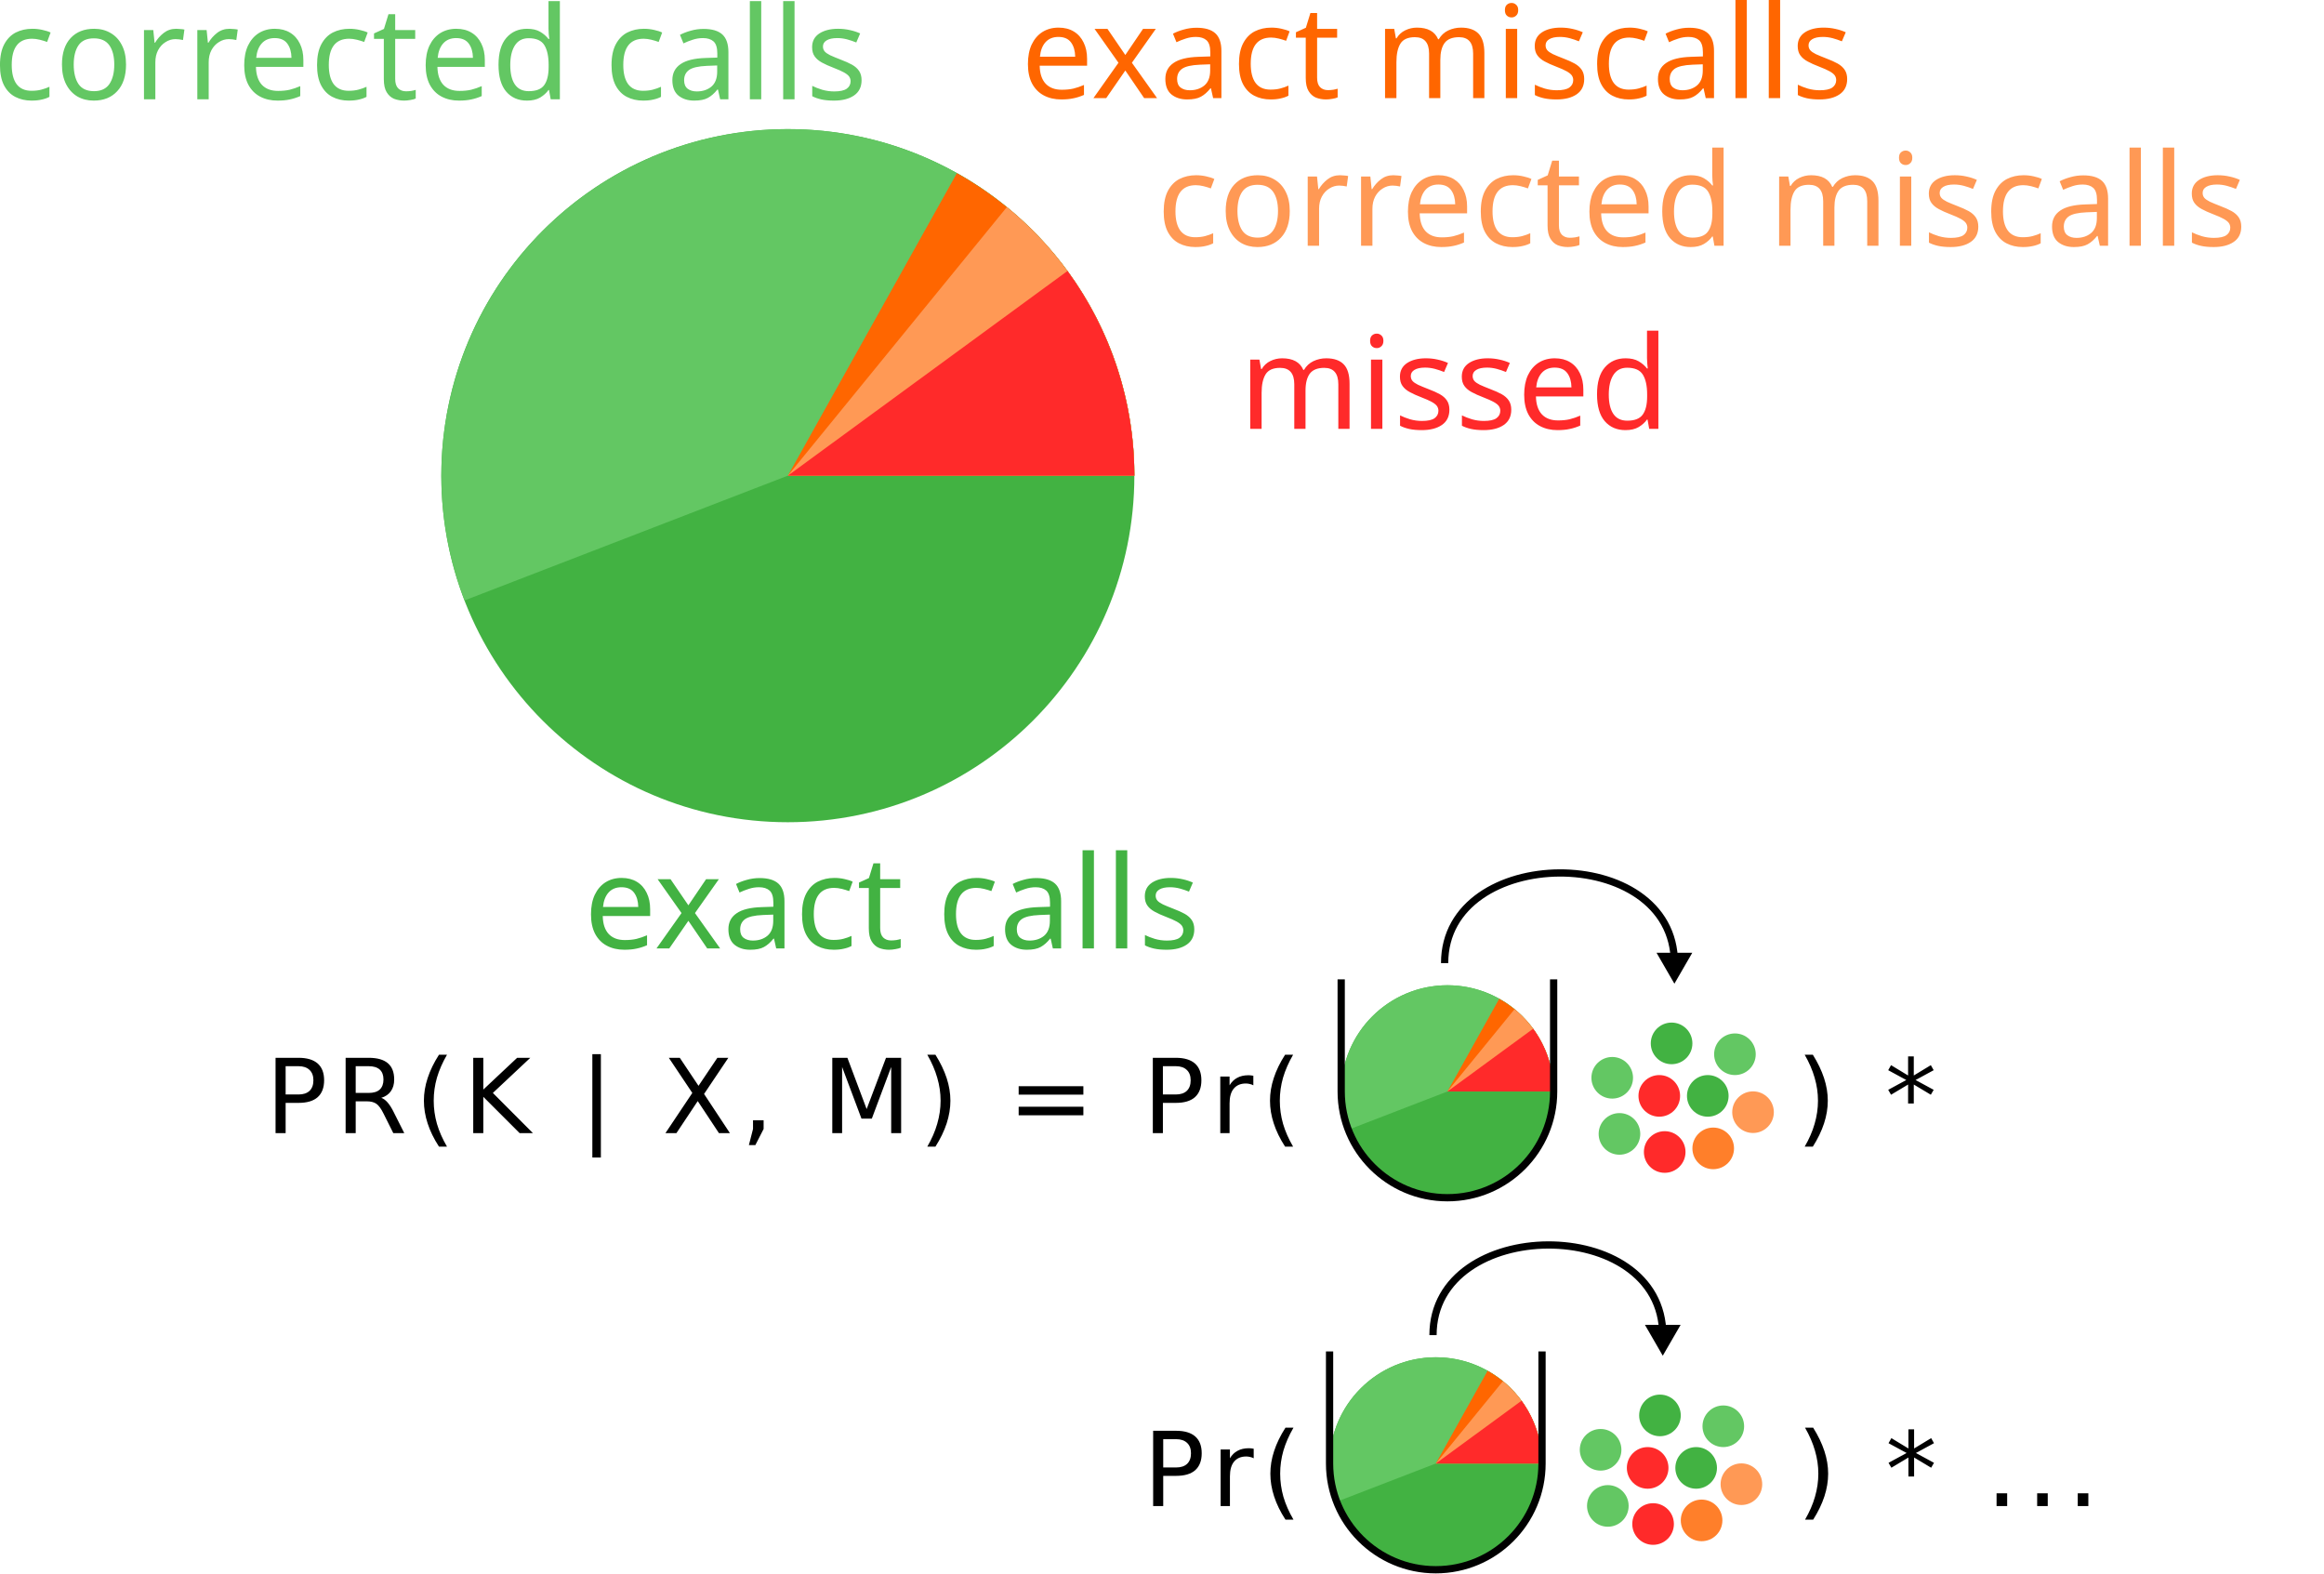
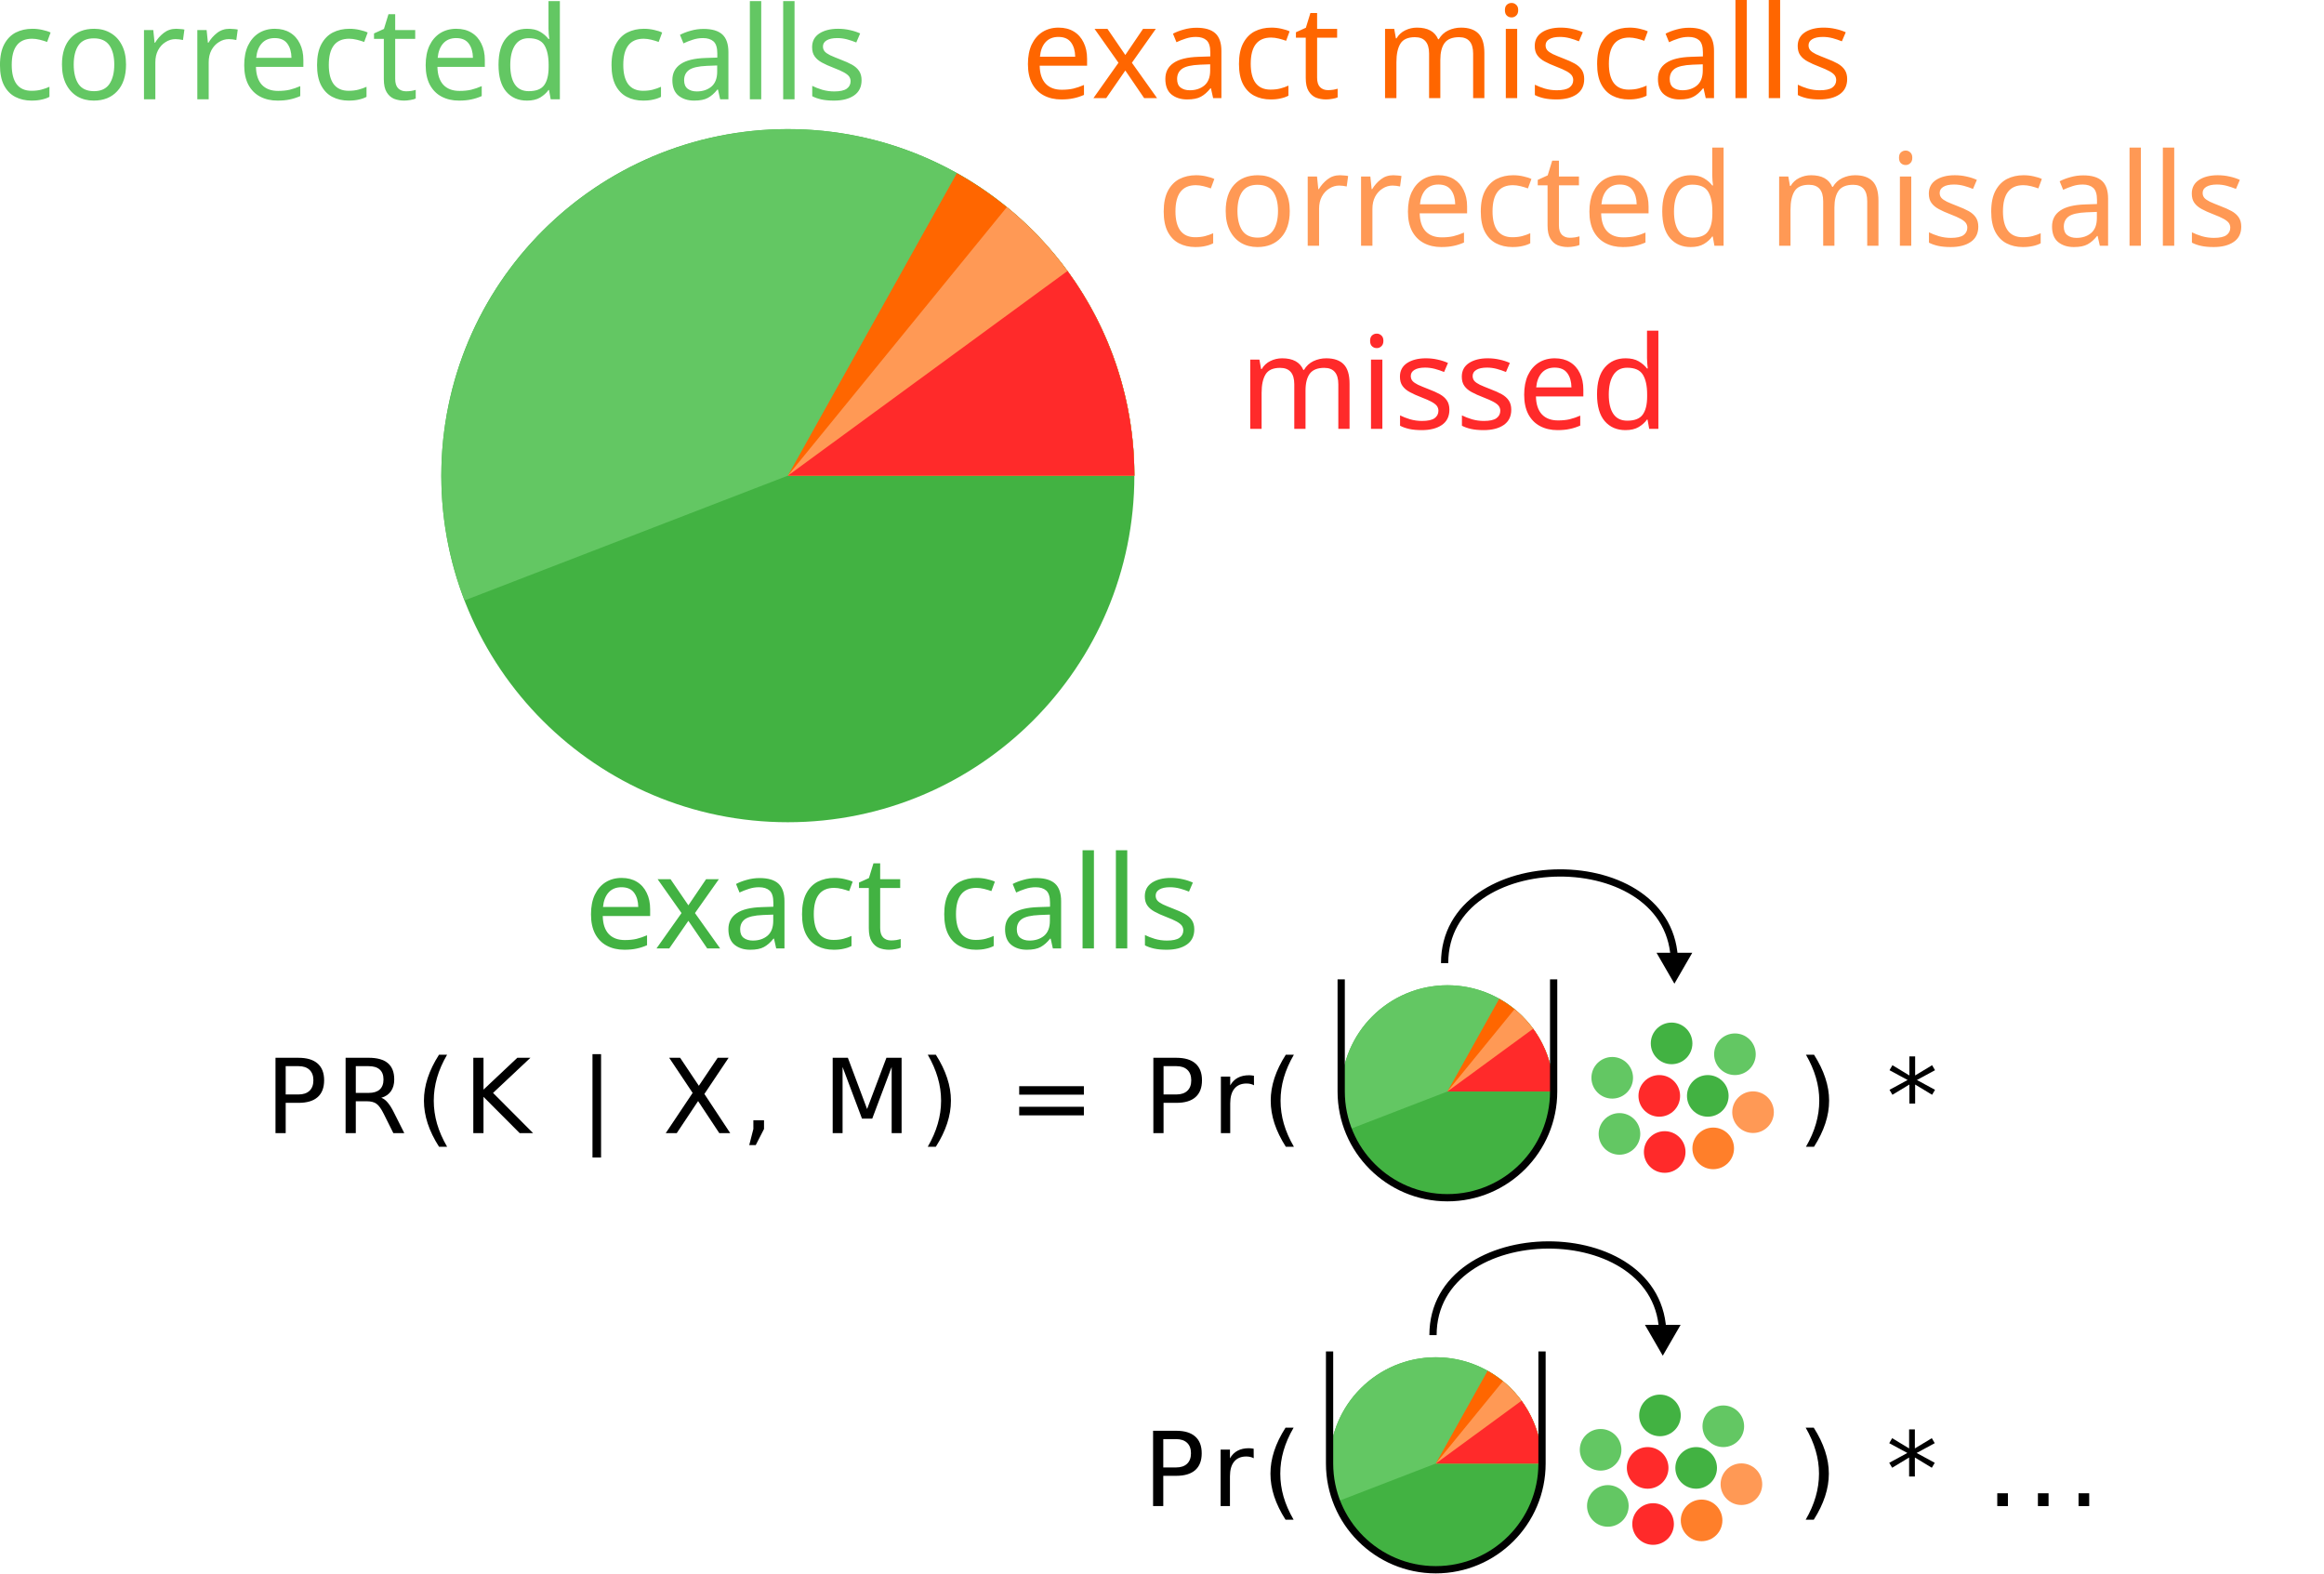
<svg xmlns="http://www.w3.org/2000/svg" width="79.347mm" height="53.712mm" viewBox="0 0 281.151 190.318" id="svg2" version="1.1">
  <defs id="defs4">
    <marker orient="auto" refY="0" refX="0" id="TriangleOutM" style="overflow:visible">
      <path id="path4387" d="M 5.77,0 -2.88,5 V -5 Z" style="fill:#000000;fill-opacity:1;fill-rule:evenodd;stroke:#000000;stroke-width:1pt;stroke-opacity:1" transform="scale(0.4)" />
    </marker>
  </defs>
  <g id="layer1" transform="translate(-3.647837,-9.776581)">
    <g id="g4180" transform="translate(-60)">
      <circle r="41.921" cy="67.314" cx="158.959" id="path3336" style="fill:#42b242;fill-opacity:1;stroke-width:2;stroke-miterlimit:4;stroke-dasharray:none" />
      <path d="m 119.848,82.405 a 41.921,41.921 0 0 1 9.955,-45.213 41.921,41.921 0 0 1 45.514,-8.477 41.921,41.921 0 0 1 25.564,38.598 l -41.921,0 z" style="fill:#63c763;fill-opacity:1;stroke-width:2;stroke-miterlimit:4;stroke-dasharray:none" id="circle4140" />
      <path id="path4142" style="fill:#ff6600;fill-opacity:1;stroke-width:2;stroke-miterlimit:4;stroke-dasharray:none" d="m 179.411,30.72 a 41.921,41.921 0 0 1 21.47,36.594 l -41.921,0 z" />
      <path d="m 185.455,34.827 a 41.921,41.921 0 0 1 15.426,32.487 l -41.921,0 z" style="fill:#ff9955;fill-opacity:1;stroke-width:2;stroke-miterlimit:4;stroke-dasharray:none" id="path4144" />
      <path id="path4148" style="fill:#ff2a2a;fill-opacity:1;stroke-width:2;stroke-miterlimit:4;stroke-dasharray:none" d="m 192.788,42.555 a 41.921,41.921 0 0 1 8.092,24.759 l -41.921,0 z" />
    </g>
    <text xml:space="preserve" style="font-style:normal;font-weight:normal;line-height:0%;font-family:sans-serif;letter-spacing:0px;word-spacing:0px;fill:#42b242;fill-opacity:1;stroke:none;stroke-width:1px;stroke-linecap:butt;stroke-linejoin:miter;stroke-opacity:1" x="74.286" y="124.505" id="text4150">
      <tspan id="tspan4152" x="74.286" y="124.505" style="font-size:15.625px;line-height:1.25">exact calls</tspan>
    </text>
    <text xml:space="preserve" style="font-style:normal;font-weight:normal;line-height:0%;font-family:sans-serif;letter-spacing:0px;word-spacing:0px;fill:#63c763;fill-opacity:1;stroke:none;stroke-width:1px;stroke-linecap:butt;stroke-linejoin:miter;stroke-opacity:1" x="2.786" y="21.791" id="text4154">
      <tspan id="tspan4156" x="2.786" y="21.791" style="font-size:15.625px;line-height:1.25">corrected calls</tspan>
    </text>
    <text xml:space="preserve" style="font-style:normal;font-weight:normal;line-height:0%;font-family:sans-serif;letter-spacing:0px;word-spacing:0px;fill:#000000;fill-opacity:1;stroke:none;stroke-width:1px;stroke-linecap:butt;stroke-linejoin:miter;stroke-opacity:1" x="153.571" y="61.648" id="text4158">
      <tspan id="tspan4160" x="153.571" y="61.648" style="font-size:15.625px;line-height:1.25;fill:#ff2a2a">missed</tspan>
    </text>
    <text xml:space="preserve" style="font-style:normal;font-weight:normal;line-height:0%;font-family:sans-serif;letter-spacing:0px;word-spacing:0px;fill:#000000;fill-opacity:1;stroke:none;stroke-width:1px;stroke-linecap:butt;stroke-linejoin:miter;stroke-opacity:1" x="127.143" y="21.648" id="text4162">
      <tspan id="tspan4164" x="127.143" y="21.648" style="font-size:15.625px;line-height:1.25;fill:#ff6600">exact miscalls</tspan>
    </text>
    <text xml:space="preserve" style="font-style:normal;font-weight:normal;line-height:0%;font-family:sans-serif;letter-spacing:0px;word-spacing:0px;fill:#ff9955;fill-opacity:1;stroke:none;stroke-width:1px;stroke-linecap:butt;stroke-linejoin:miter;stroke-opacity:1" x="143.571" y="39.505" id="text4166">
      <tspan id="tspan4168" x="143.571" y="39.505" style="font-size:15.625px;line-height:1.25;fill:#ff9955">corrected miscalls</tspan>
    </text>
    <text id="text4366" y="195.73" x="67.418" style="font-style:normal;font-variant:normal;font-weight:bold;font-stretch:normal;font-size:15.234px;line-height:0%;font-family:sans-serif;-inkscape-font-specification:'sans-serif Bold';letter-spacing:0.938px;word-spacing:0px;fill:none;fill-opacity:1;stroke:#000000;stroke-width:0.938px;stroke-linecap:butt;stroke-linejoin:miter;stroke-opacity:1" xml:space="preserve">
      <tspan style="font-style:normal;font-variant:normal;font-weight:bold;font-stretch:normal;font-family:sans-serif;-inkscape-font-specification:'sans-serif Bold';stroke-width:0.938px" y="199.688" x="67.418" id="tspan4364" />
    </text>
    <text id="text4370" y="196.11" x="63.846" style="font-style:normal;font-variant:normal;font-weight:bold;font-stretch:normal;font-size:15.234px;line-height:0%;font-family:'DejaVu Sans';-inkscape-font-specification:'DejaVu Sans Bold';letter-spacing:0.938px;word-spacing:0px;fill:none;fill-opacity:1;stroke:#000000;stroke-width:0.938px;stroke-linecap:butt;stroke-linejoin:miter;stroke-opacity:1" xml:space="preserve">
      <tspan style="font-style:normal;font-variant:normal;font-weight:bold;font-stretch:normal;font-family:'DejaVu Sans';-inkscape-font-specification:'DejaVu Sans Bold';stroke-width:0.938px" y="200.067" x="63.846" id="tspan4368" />
    </text>
-     <g id="g4385" transform="translate(22.5,-3.75)">
-       <g transform="matrix(0.877544,0,0,0.877544,11.98272,2.805146)" id="g4418">
-         <ellipse cy="162.671" cx="164.402" id="circle4170" style="fill:#42b242;fill-opacity:1;stroke-width:2;stroke-miterlimit:4;stroke-dasharray:none" rx="14.644" ry="14.644" />
-         <path d="m 150.74,167.942 a 14.644,14.644 0 0 1 3.477,-15.794 14.644,14.644 0 0 1 15.899,-2.961 14.644,14.644 0 0 1 8.93,13.483 h -14.644 z" style="fill:#63c763;fill-opacity:1;stroke-width:2;stroke-miterlimit:4;stroke-dasharray:none" id="path4172" />
-         <path id="path4174" style="fill:#ff6600;fill-opacity:1;stroke-width:2;stroke-miterlimit:4;stroke-dasharray:none" d="m 171.546,149.888 a 14.644,14.644 0 0 1 7.5,12.783 h -14.644 z" />
-         <path d="m 173.657,151.323 a 14.644,14.644 0 0 1 5.388,11.348 h -14.644 z" style="fill:#ff9955;fill-opacity:1;stroke-width:2;stroke-miterlimit:4;stroke-dasharray:none" id="path4176" />
-         <path id="path4178" style="fill:#ff2a2a;fill-opacity:1;stroke-width:2;stroke-miterlimit:4;stroke-dasharray:none" d="m 176.219,154.022 a 14.644,14.644 0 0 1 2.827,8.649 h -14.644 z" />
-         <path style="fill:none;fill-opacity:1;stroke:#000000;stroke-width:1;stroke-miterlimit:4;stroke-dasharray:none;stroke-opacity:1" d="m 149.758,147.218 v 15.453 c 0,8.088 6.556,14.644 14.644,14.644 8.088,0 14.644,-6.556 14.644,-14.644 v -15.453" id="circle4213" />
-         <ellipse style="fill:#63c763;fill-opacity:1;stroke:none;stroke-width:2;stroke-miterlimit:4;stroke-dasharray:none;stroke-opacity:1" id="path4216" cx="187.121" cy="160.782" rx="2.869" ry="2.869" />
-         <ellipse cy="168.517" cx="188.119" id="circle4218" style="fill:#63c763;fill-opacity:1;stroke:none;stroke-width:2;stroke-miterlimit:4;stroke-dasharray:none;stroke-opacity:1" rx="2.869" ry="2.869" />
-         <ellipse style="fill:#63c763;fill-opacity:1;stroke:none;stroke-width:2;stroke-miterlimit:4;stroke-dasharray:none;stroke-opacity:1" id="circle4220" cx="204.038" cy="157.538" rx="2.869" ry="2.869" />
-         <ellipse cy="163.277" cx="200.295" id="circle4222" style="fill:#42b242;fill-opacity:1;stroke:none;stroke-width:2;stroke-miterlimit:4;stroke-dasharray:none;stroke-opacity:1" rx="2.869" ry="2.869" />
-         <ellipse style="fill:#ff2a2a;fill-opacity:1;stroke:none;stroke-width:2;stroke-miterlimit:4;stroke-dasharray:none;stroke-opacity:1" id="circle4224" cx="194.357" cy="171.012" rx="2.869" ry="2.869" />
-         <ellipse cy="163.277" cx="193.609" id="circle4226" style="fill:#ff2a2a;fill-opacity:1;stroke:none;stroke-width:2;stroke-miterlimit:4;stroke-dasharray:none;stroke-opacity:1" rx="2.869" ry="2.869" />
-         <ellipse style="fill:#ff7f2a;fill-opacity:1;stroke:none;stroke-width:2;stroke-miterlimit:4;stroke-dasharray:none;stroke-opacity:1" id="circle4230" cx="201.044" cy="170.513" rx="2.869" ry="2.869" />
-         <ellipse cy="165.523" cx="206.533" id="circle4232" style="fill:#ff9955;fill-opacity:1;stroke:none;stroke-width:2;stroke-miterlimit:4;stroke-dasharray:none;stroke-opacity:1" rx="2.869" ry="2.869" />
-         <ellipse style="fill:#42b242;fill-opacity:1;stroke:none;stroke-width:2;stroke-miterlimit:4;stroke-dasharray:none;stroke-opacity:1" id="circle4234" cx="195.305" cy="156.041" rx="2.869" ry="2.869" />
-         <path style="fill:none;fill-rule:evenodd;stroke:#000000;stroke-width:1;stroke-linecap:butt;stroke-linejoin:miter;stroke-miterlimit:4;stroke-dasharray:none;stroke-opacity:1;marker-end:url(#TriangleOutM)" d="m 164.017,144.972 c 0,-16.416 31.676,-16.717 31.676,0" id="path4236" />
-       </g>
-       <text xml:space="preserve" style="font-style:normal;font-weight:bold;font-size:15.234px;line-height:0%;font-family:'Ikarius ADF Std';-inkscape-font-specification:'Ikarius ADF Std Bold';letter-spacing:0.938px;word-spacing:0px;fill:#000000;fill-opacity:1;stroke:#000000;stroke-width:0.938px;stroke-linecap:butt;stroke-linejoin:miter;stroke-opacity:1" x="13.25" y="150.592" id="text4374">
-         <tspan id="tspan4372" x="13.25" y="150.592" style="font-style:normal;font-variant:normal;font-weight:normal;font-stretch:normal;font-size:12.5px;font-family:'DejaVu Sans';-inkscape-font-specification:'DejaVu Sans';fill:#000000;fill-opacity:1;stroke:none;stroke-width:0.938px">PR(K | X, M) = Pr(            ) *</tspan>
-         <tspan x="13.25" y="151.153" style="font-style:normal;font-variant:normal;font-weight:normal;font-stretch:normal;font-size:12.5px;font-family:'DejaVu Sans';-inkscape-font-specification:'DejaVu Sans';fill:#000000;fill-opacity:1;stroke:none;stroke-width:0.938px" id="tspan4380" />
-         <tspan x="13.25" y="151.715" style="font-style:normal;font-variant:normal;font-weight:normal;font-stretch:normal;font-size:12.5px;font-family:'DejaVu Sans';-inkscape-font-specification:'DejaVu Sans';fill:#000000;fill-opacity:1;stroke:none;stroke-width:0.938px" id="tspan4382" />
-       </text>
-       <text id="text4503" y="195.708" x="119.418" style="font-size:15.234px;line-height:0%;font-family:'DejaVu Sans';-inkscape-font-specification:'DejaVu Sans';letter-spacing:0.938px;word-spacing:0px;fill:#000000;fill-opacity:1;stroke:none;stroke-width:0.938px;stroke-linecap:butt;stroke-linejoin:miter;stroke-opacity:1" xml:space="preserve">
-         <tspan style="font-size:12.5px;fill:#000000;fill-opacity:1;stroke:none;stroke-width:0.938px" y="195.708" x="119.418" id="tspan4501">Pr(            ) * ...</tspan>
-       </text>
-       <g id="g4537" transform="matrix(0.877544,0,0,0.877544,10.57647,47.80515)">
-         <ellipse ry="14.644" rx="14.644" style="fill:#42b242;fill-opacity:1;stroke-width:2;stroke-miterlimit:4;stroke-dasharray:none" id="ellipse4505" cx="164.402" cy="162.671" />
-         <path id="path4507" style="fill:#63c763;fill-opacity:1;stroke-width:2;stroke-miterlimit:4;stroke-dasharray:none" d="m 150.74,167.942 a 14.644,14.644 0 0 1 3.477,-15.794 14.644,14.644 0 0 1 15.899,-2.961 14.644,14.644 0 0 1 8.93,13.483 h -14.644 z" />
-         <path d="m 171.546,149.888 a 14.644,14.644 0 0 1 7.5,12.783 h -14.644 z" style="fill:#ff6600;fill-opacity:1;stroke-width:2;stroke-miterlimit:4;stroke-dasharray:none" id="path4509" />
-         <path id="path4511" style="fill:#ff9955;fill-opacity:1;stroke-width:2;stroke-miterlimit:4;stroke-dasharray:none" d="m 173.657,151.323 a 14.644,14.644 0 0 1 5.388,11.348 h -14.644 z" />
-         <path d="m 176.219,154.022 a 14.644,14.644 0 0 1 2.827,8.649 h -14.644 z" style="fill:#ff2a2a;fill-opacity:1;stroke-width:2;stroke-miterlimit:4;stroke-dasharray:none" id="path4513" />
-         <path id="path4515" d="m 149.758,147.218 v 15.453 c 0,8.088 6.556,14.644 14.644,14.644 8.088,0 14.644,-6.556 14.644,-14.644 v -15.453" style="fill:none;fill-opacity:1;stroke:#000000;stroke-width:1;stroke-miterlimit:4;stroke-dasharray:none;stroke-opacity:1" />
-         <ellipse ry="2.869" rx="2.869" cy="160.782" cx="187.121" id="ellipse4517" style="fill:#63c763;fill-opacity:1;stroke:none;stroke-width:2;stroke-miterlimit:4;stroke-dasharray:none;stroke-opacity:1" />
-         <ellipse ry="2.869" rx="2.869" style="fill:#63c763;fill-opacity:1;stroke:none;stroke-width:2;stroke-miterlimit:4;stroke-dasharray:none;stroke-opacity:1" id="ellipse4519" cx="188.119" cy="168.517" />
-         <ellipse ry="2.869" rx="2.869" cy="157.538" cx="204.038" id="ellipse4521" style="fill:#63c763;fill-opacity:1;stroke:none;stroke-width:2;stroke-miterlimit:4;stroke-dasharray:none;stroke-opacity:1" />
-         <ellipse ry="2.869" rx="2.869" style="fill:#42b242;fill-opacity:1;stroke:none;stroke-width:2;stroke-miterlimit:4;stroke-dasharray:none;stroke-opacity:1" id="ellipse4523" cx="200.295" cy="163.277" />
-         <ellipse ry="2.869" rx="2.869" cy="171.012" cx="194.357" id="ellipse4525" style="fill:#ff2a2a;fill-opacity:1;stroke:none;stroke-width:2;stroke-miterlimit:4;stroke-dasharray:none;stroke-opacity:1" />
-         <ellipse ry="2.869" rx="2.869" style="fill:#ff2a2a;fill-opacity:1;stroke:none;stroke-width:2;stroke-miterlimit:4;stroke-dasharray:none;stroke-opacity:1" id="ellipse4527" cx="193.609" cy="163.277" />
-         <ellipse ry="2.869" rx="2.869" cy="170.513" cx="201.044" id="ellipse4529" style="fill:#ff7f2a;fill-opacity:1;stroke:none;stroke-width:2;stroke-miterlimit:4;stroke-dasharray:none;stroke-opacity:1" />
-         <ellipse ry="2.869" rx="2.869" style="fill:#ff9955;fill-opacity:1;stroke:none;stroke-width:2;stroke-miterlimit:4;stroke-dasharray:none;stroke-opacity:1" id="ellipse4531" cx="206.533" cy="165.523" />
-         <ellipse ry="2.869" rx="2.869" cy="156.041" cx="195.305" id="ellipse4533" style="fill:#42b242;fill-opacity:1;stroke:none;stroke-width:2;stroke-miterlimit:4;stroke-dasharray:none;stroke-opacity:1" />
-         <path id="path4535" d="m 164.017,144.972 c 0,-16.416 31.676,-16.717 31.676,0" style="fill:none;fill-rule:evenodd;stroke:#000000;stroke-width:1;stroke-linecap:butt;stroke-linejoin:miter;stroke-miterlimit:4;stroke-dasharray:none;stroke-opacity:1;marker-end:url(#TriangleOutM)" />
+     <g id="g4519">
+       <g id="g4473">
+         <g id="g4418" transform="matrix(0.877544,0,0,0.877544,34.48272,-0.9448545)">
+           <path id="circle4170" d="m 179.046,162.671 a 14.644,14.644 0 0 1 -14.644,14.644 14.644,14.644 0 0 1 -14.644,-14.644 14.644,14.644 0 0 1 14.644,-14.644 14.644,14.644 0 0 1 14.644,14.644" style="fill:#42b242;fill-opacity:1;stroke-width:2;stroke-miterlimit:4;stroke-dasharray:none" />
+           <path id="path4172" d="m 150.74,167.942 a 14.644,14.644 0 0 1 3.477,-15.794 14.644,14.644 0 0 1 15.899,-2.961 14.644,14.644 0 0 1 8.93,13.483 h -14.644 z" style="fill:#63c763;fill-opacity:1;stroke-width:2;stroke-miterlimit:4;stroke-dasharray:none" />
+           <path id="path4174" d="m 171.546,149.888 a 14.644,14.644 0 0 1 7.5,12.783 h -14.644 z" style="fill:#ff6600;fill-opacity:1;stroke-width:2;stroke-miterlimit:4;stroke-dasharray:none" />
+           <path id="path4176" d="m 173.657,151.323 a 14.644,14.644 0 0 1 5.388,11.348 h -14.644 z" style="fill:#ff9955;fill-opacity:1;stroke-width:2;stroke-miterlimit:4;stroke-dasharray:none" />
+           <path id="path4178" d="m 176.219,154.022 a 14.644,14.644 0 0 1 2.827,8.649 h -14.644 z" style="fill:#ff2a2a;fill-opacity:1;stroke-width:2;stroke-miterlimit:4;stroke-dasharray:none" />
+           <path id="circle4213" d="m 149.758,147.218 v 15.453 c 0,8.088 6.556,14.644 14.644,14.644 8.088,0 14.644,-6.556 14.644,-14.644 v -15.453" style="fill:none;fill-opacity:1;stroke:#000000;stroke-width:1;stroke-miterlimit:4;stroke-dasharray:none;stroke-opacity:1" />
+           <path id="path4216" d="m 189.991,160.782 a 2.869,2.869 0 0 1 -2.869,2.869 2.869,2.869 0 0 1 -2.869,-2.869 2.869,2.869 0 0 1 2.869,-2.869 2.869,2.869 0 0 1 2.869,2.869" style="fill:#63c763;fill-opacity:1;stroke:none;stroke-width:2;stroke-miterlimit:4;stroke-dasharray:none;stroke-opacity:1" />
+           <path id="circle4218" d="m 190.989,168.517 a 2.869,2.869 0 0 1 -2.869,2.869 2.869,2.869 0 0 1 -2.869,-2.869 2.869,2.869 0 0 1 2.869,-2.869 2.869,2.869 0 0 1 2.869,2.869" style="fill:#63c763;fill-opacity:1;stroke:none;stroke-width:2;stroke-miterlimit:4;stroke-dasharray:none;stroke-opacity:1" />
+           <path id="circle4220" d="m 206.907,157.538 a 2.869,2.869 0 0 1 -2.869,2.869 2.869,2.869 0 0 1 -2.869,-2.869 2.869,2.869 0 0 1 2.869,-2.869 2.869,2.869 0 0 1 2.869,2.869" style="fill:#63c763;fill-opacity:1;stroke:none;stroke-width:2;stroke-miterlimit:4;stroke-dasharray:none;stroke-opacity:1" />
+           <path id="circle4222" d="m 203.165,163.277 a 2.869,2.869 0 0 1 -2.869,2.869 2.869,2.869 0 0 1 -2.869,-2.869 2.869,2.869 0 0 1 2.869,-2.869 2.869,2.869 0 0 1 2.869,2.869" style="fill:#42b242;fill-opacity:1;stroke:none;stroke-width:2;stroke-miterlimit:4;stroke-dasharray:none;stroke-opacity:1" />
+           <path id="circle4224" d="m 197.226,171.012 a 2.869,2.869 0 0 1 -2.869,2.869 2.869,2.869 0 0 1 -2.869,-2.869 2.869,2.869 0 0 1 2.869,-2.869 2.869,2.869 0 0 1 2.869,2.869" style="fill:#ff2a2a;fill-opacity:1;stroke:none;stroke-width:2;stroke-miterlimit:4;stroke-dasharray:none;stroke-opacity:1" />
+           <path id="circle4226" d="m 196.478,163.277 a 2.869,2.869 0 0 1 -2.869,2.869 2.869,2.869 0 0 1 -2.869,-2.869 2.869,2.869 0 0 1 2.869,-2.869 2.869,2.869 0 0 1 2.869,2.869" style="fill:#ff2a2a;fill-opacity:1;stroke:none;stroke-width:2;stroke-miterlimit:4;stroke-dasharray:none;stroke-opacity:1" />
+           <path id="circle4230" d="m 203.913,170.513 a 2.869,2.869 0 0 1 -2.869,2.869 2.869,2.869 0 0 1 -2.869,-2.869 2.869,2.869 0 0 1 2.869,-2.869 2.869,2.869 0 0 1 2.869,2.869" style="fill:#ff7f2a;fill-opacity:1;stroke:none;stroke-width:2;stroke-miterlimit:4;stroke-dasharray:none;stroke-opacity:1" />
+           <path id="circle4232" d="m 209.403,165.523 a 2.869,2.869 0 0 1 -2.869,2.869 2.869,2.869 0 0 1 -2.869,-2.869 2.869,2.869 0 0 1 2.869,-2.869 2.869,2.869 0 0 1 2.869,2.869" style="fill:#ff9955;fill-opacity:1;stroke:none;stroke-width:2;stroke-miterlimit:4;stroke-dasharray:none;stroke-opacity:1" />
+           <path id="circle4234" d="m 198.175,156.041 a 2.869,2.869 0 0 1 -2.869,2.869 2.869,2.869 0 0 1 -2.869,-2.869 2.869,2.869 0 0 1 2.869,-2.869 2.869,2.869 0 0 1 2.869,2.869" style="fill:#42b242;fill-opacity:1;stroke:none;stroke-width:2;stroke-miterlimit:4;stroke-dasharray:none;stroke-opacity:1" />
+           <path id="path4236" d="m 164.017,144.972 c 0,-16.416 31.676,-16.717 31.676,0" style="fill:none;fill-rule:evenodd;stroke:#000000;stroke-width:1;stroke-linecap:butt;stroke-linejoin:miter;stroke-miterlimit:4;stroke-dasharray:none;stroke-opacity:1;marker-end:url(#TriangleOutM)" />
+         </g>
+         <g id="text4374" style="font-style:normal;font-weight:bold;font-size:15.234px;line-height:0%;font-family:'Ikarius ADF Std';-inkscape-font-specification:'Ikarius ADF Std Bold';letter-spacing:0.938px;word-spacing:0px;fill:#000000;fill-opacity:1;stroke:#000000;stroke-width:0.938px;stroke-linecap:butt;stroke-linejoin:miter;stroke-opacity:1" aria-label="PR(K | X, M) = Pr(            ) *  " transform="translate(22.5,-3.75)">
+           <path id="path4536" style="font-style:normal;font-variant:normal;font-weight:normal;font-stretch:normal;font-size:12.5px;font-family:'DejaVu Sans';-inkscape-font-specification:'DejaVu Sans';fill:#000000;fill-opacity:1;stroke:none;stroke-width:0.938px" d="m 15.71,142.492 v 3.424 h 1.55 q 0.861,0 1.331,-0.446 0.47,-0.446 0.47,-1.27 0,-0.818 -0.47,-1.263 -0.47,-0.446 -1.331,-0.446 z m -1.233,-1.013 h 2.783 q 1.532,0 2.313,0.696 0.787,0.69 0.787,2.026 0,1.349 -0.787,2.039 -0.781,0.69 -2.313,0.69 h -1.55 v 3.662 h -1.233 z" />
+           <path id="path4538" style="font-style:normal;font-variant:normal;font-weight:normal;font-stretch:normal;font-size:12.5px;font-family:'DejaVu Sans';-inkscape-font-specification:'DejaVu Sans';fill:#000000;fill-opacity:1;stroke:none;stroke-width:0.938px" d="m 27.28,146.319 q 0.397,0.134 0.769,0.574 0.378,0.439 0.757,1.208 l 1.251,2.49 h -1.324 l -1.166,-2.338 q -0.452,-0.916 -0.879,-1.215 -0.421,-0.299 -1.154,-0.299 h -1.343 v 3.851 h -1.233 v -9.113 H 25.741 q 1.562,0 2.332,0.653 0.769,0.653 0.769,1.971 0,0.861 -0.403,1.428 -0.397,0.568 -1.16,0.787 z m -3.088,-3.827 v 3.235 H 25.741 q 0.891,0 1.343,-0.409 0.458,-0.415 0.458,-1.215 0,-0.8 -0.458,-1.202 -0.452,-0.409 -1.343,-0.409 z" />
+           <path id="path4540" style="font-style:normal;font-variant:normal;font-weight:normal;font-stretch:normal;font-size:12.5px;font-family:'DejaVu Sans';-inkscape-font-specification:'DejaVu Sans';fill:#000000;fill-opacity:1;stroke:none;stroke-width:0.938px" d="m 35.236,141.107 q -0.818,1.404 -1.215,2.777 -0.397,1.373 -0.397,2.783 0,1.41 0.397,2.795 0.403,1.379 1.215,2.777 h -0.977 q -0.916,-1.434 -1.373,-2.82 -0.452,-1.385 -0.452,-2.753 0,-1.361 0.452,-2.74 0.452,-1.379 1.373,-2.82 z" />
+           <path id="path4542" style="font-style:normal;font-variant:normal;font-weight:normal;font-stretch:normal;font-size:12.5px;font-family:'DejaVu Sans';-inkscape-font-specification:'DejaVu Sans';fill:#000000;fill-opacity:1;stroke:none;stroke-width:0.938px" d="m 38.408,141.479 h 1.233 v 3.851 l 4.089,-3.851 h 1.587 l -4.523,4.248 4.846,4.864 h -1.624 l -4.376,-4.388 v 4.388 h -1.233 z" />
+           <path id="path4544" style="font-style:normal;font-variant:normal;font-weight:normal;font-stretch:normal;font-size:12.5px;font-family:'DejaVu Sans';-inkscape-font-specification:'DejaVu Sans';fill:#000000;fill-opacity:1;stroke:none;stroke-width:0.938px" d="m 53.863,141.04 v 12.5 H 52.825 v -12.5 z" />
+           <path id="path4546" style="font-style:normal;font-variant:normal;font-weight:normal;font-stretch:normal;font-size:12.5px;font-family:'DejaVu Sans';-inkscape-font-specification:'DejaVu Sans';fill:#000000;fill-opacity:1;stroke:none;stroke-width:0.938px" d="m 62.104,141.479 h 1.324 l 2.264,3.387 2.277,-3.387 h 1.324 l -2.93,4.376 3.125,4.736 h -1.324 l -2.563,-3.876 -2.582,3.876 h -1.331 l 3.253,-4.864 z" />
+           <path id="path4548" style="font-style:normal;font-variant:normal;font-weight:normal;font-stretch:normal;font-size:12.5px;font-family:'DejaVu Sans';-inkscape-font-specification:'DejaVu Sans';fill:#000000;fill-opacity:1;stroke:none;stroke-width:0.938px" d="m 72.288,149.041 h 1.288 v 1.05 l -1.001,1.953 h -0.787 l 0.5,-1.953 z" />
+           <path id="path4550" style="font-style:normal;font-variant:normal;font-weight:normal;font-stretch:normal;font-size:12.5px;font-family:'DejaVu Sans';-inkscape-font-specification:'DejaVu Sans';fill:#000000;fill-opacity:1;stroke:none;stroke-width:0.938px" d="m 81.884,141.479 h 1.837 l 2.325,6.201 2.338,-6.201 h 1.837 v 9.113 h -1.202 v -8.002 l -2.35,6.25 h -1.239 l -2.35,-6.25 v 8.002 h -1.196 z" />
+           <path id="path4552" style="font-style:normal;font-variant:normal;font-weight:normal;font-stretch:normal;font-size:12.5px;font-family:'DejaVu Sans';-inkscape-font-specification:'DejaVu Sans';fill:#000000;fill-opacity:1;stroke:none;stroke-width:0.938px" d="m 93.387,141.107 h 0.977 q 0.916,1.44 1.367,2.82 0.458,1.379 0.458,2.74 0,1.367 -0.458,2.753 -0.452,1.385 -1.367,2.82 h -0.977 q 0.812,-1.398 1.208,-2.777 0.403,-1.385 0.403,-2.795 0,-1.41 -0.403,-2.783 -0.397,-1.373 -1.208,-2.777 z" />
+           <path id="path4554" style="font-style:normal;font-variant:normal;font-weight:normal;font-stretch:normal;font-size:12.5px;font-family:'DejaVu Sans';-inkscape-font-specification:'DejaVu Sans';fill:#000000;fill-opacity:1;stroke:none;stroke-width:0.938px" d="m 104.448,144.915 h 7.825 v 1.025 h -7.825 z m 0,2.49 h 7.825 v 1.038 h -7.825 z" />
+           <path id="path4556" style="font-style:normal;font-variant:normal;font-weight:normal;font-stretch:normal;font-size:12.5px;font-family:'DejaVu Sans';-inkscape-font-specification:'DejaVu Sans';fill:#000000;fill-opacity:1;stroke:none;stroke-width:0.938px" d="m 121.911,142.492 v 3.424 h 1.55 q 0.861,0 1.331,-0.446 0.47,-0.446 0.47,-1.27 0,-0.818 -0.47,-1.263 -0.47,-0.446 -1.331,-0.446 z m -1.233,-1.013 h 2.783 q 1.532,0 2.313,0.696 0.787,0.69 0.787,2.026 0,1.349 -0.787,2.039 -0.781,0.69 -2.313,0.69 h -1.55 v 3.662 h -1.233 z" />
+           <path id="path4558" style="font-style:normal;font-variant:normal;font-weight:normal;font-stretch:normal;font-size:12.5px;font-family:'DejaVu Sans';-inkscape-font-specification:'DejaVu Sans';fill:#000000;fill-opacity:1;stroke:none;stroke-width:0.938px" d="m 132.852,144.805 q -0.189,-0.11 -0.415,-0.159 -0.22,-0.055 -0.488,-0.055 -0.952,0 -1.465,0.623 -0.507,0.616 -0.507,1.776 v 3.601 h -1.129 v -6.836 h 1.129 v 1.062 q 0.354,-0.623 0.922,-0.922 0.568,-0.305 1.379,-0.305 0.116,0 0.256,0.018 0.14,0.012 0.311,0.043 z" />
+           <path id="path4560" style="font-style:normal;font-variant:normal;font-weight:normal;font-stretch:normal;font-size:12.5px;font-family:'DejaVu Sans';-inkscape-font-specification:'DejaVu Sans';fill:#000000;fill-opacity:1;stroke:none;stroke-width:0.938px" d="m 137.678,141.107 q -0.818,1.404 -1.215,2.777 -0.397,1.373 -0.397,2.783 0,1.41 0.397,2.795 0.403,1.379 1.215,2.777 h -0.977 q -0.916,-1.434 -1.373,-2.82 -0.452,-1.385 -0.452,-2.753 0,-1.361 0.452,-2.74 0.452,-1.379 1.373,-2.82 z" />
+           <path id="path4562" style="font-style:normal;font-variant:normal;font-weight:normal;font-stretch:normal;font-size:12.5px;font-family:'DejaVu Sans';-inkscape-font-specification:'DejaVu Sans';fill:#000000;fill-opacity:1;stroke:none;stroke-width:0.938px" d="m 199.627,141.107 h 0.977 q 0.916,1.44 1.367,2.82 0.458,1.379 0.458,2.74 0,1.367 -0.458,2.753 -0.452,1.385 -1.367,2.82 H 199.627 q 0.812,-1.398 1.208,-2.777 0.403,-1.385 0.403,-2.795 0,-1.41 -0.403,-2.783 -0.397,-1.373 -1.208,-2.777 z" />
+           <path id="path4564" style="font-style:normal;font-variant:normal;font-weight:normal;font-stretch:normal;font-size:12.5px;font-family:'DejaVu Sans';-inkscape-font-specification:'DejaVu Sans';fill:#000000;fill-opacity:1;stroke:none;stroke-width:0.938px" d="m 215.241,142.981 -2.191,1.184 2.191,1.19 -0.354,0.598 -2.051,-1.239 v 2.301 h -0.696 v -2.301 l -2.051,1.239 -0.354,-0.598 2.191,-1.19 -2.191,-1.184 0.354,-0.604 2.051,1.239 v -2.301 h 0.696 v 2.301 l 2.051,-1.239 z" />
+         </g>
+         <g id="text4503" style="font-size:15.234px;line-height:0%;font-family:'DejaVu Sans';-inkscape-font-specification:'DejaVu Sans';letter-spacing:0.938px;word-spacing:0px;fill:#000000;fill-opacity:1;stroke:none;stroke-width:0.938px;stroke-linecap:butt;stroke-linejoin:miter;stroke-opacity:1" aria-label="Pr(            ) * ..." transform="translate(22.5,-3.75)">
+           <path id="path4567" style="font-size:12.5px;fill:#000000;fill-opacity:1;stroke:none;stroke-width:0.938px" d="m 121.878,187.608 v 3.424 h 1.55 q 0.861,0 1.331,-0.446 0.47,-0.446 0.47,-1.27 0,-0.818 -0.47,-1.263 -0.47,-0.446 -1.331,-0.446 z m -1.233,-1.013 h 2.783 q 1.532,0 2.313,0.696 0.787,0.69 0.787,2.026 0,1.349 -0.787,2.039 -0.781,0.69 -2.313,0.69 h -1.55 v 3.662 h -1.233 z" />
+           <path id="path4569" style="font-size:12.5px;fill:#000000;fill-opacity:1;stroke:none;stroke-width:0.938px" d="m 132.819,189.921 q -0.189,-0.11 -0.415,-0.159 -0.22,-0.055 -0.488,-0.055 -0.952,0 -1.465,0.623 -0.507,0.616 -0.507,1.776 v 3.601 h -1.129 v -6.836 h 1.129 v 1.062 q 0.354,-0.623 0.922,-0.922 0.568,-0.305 1.379,-0.305 0.116,0 0.256,0.018 0.14,0.012 0.311,0.043 z" />
+           <path id="path4571" style="font-size:12.5px;fill:#000000;fill-opacity:1;stroke:none;stroke-width:0.938px" d="m 137.645,186.223 q -0.818,1.404 -1.215,2.777 -0.397,1.373 -0.397,2.783 0,1.41 0.397,2.795 0.403,1.379 1.215,2.777 h -0.977 q -0.916,-1.434 -1.373,-2.82 -0.452,-1.385 -0.452,-2.753 0,-1.361 0.452,-2.74 0.452,-1.379 1.373,-2.82 z" />
+           <path id="path4573" style="font-size:12.5px;fill:#000000;fill-opacity:1;stroke:none;stroke-width:0.938px" d="m 199.594,186.223 h 0.977 q 0.916,1.44 1.367,2.82 0.458,1.379 0.458,2.74 0,1.367 -0.458,2.753 -0.452,1.385 -1.367,2.82 h -0.977 q 0.812,-1.398 1.208,-2.777 0.403,-1.385 0.403,-2.795 0,-1.41 -0.403,-2.783 -0.397,-1.373 -1.208,-2.777 z" />
+           <path id="path4575" style="font-size:12.5px;fill:#000000;fill-opacity:1;stroke:none;stroke-width:0.938px" d="m 215.208,188.097 -2.191,1.184 2.191,1.19 -0.354,0.598 -2.051,-1.239 v 2.301 h -0.696 v -2.301 l -2.051,1.239 -0.354,-0.598 2.191,-1.19 -2.191,-1.184 0.354,-0.604 2.051,1.239 v -2.301 h 0.696 v 2.301 l 2.051,-1.239 z" />
+           <path id="path4577" style="font-size:12.5px;fill:#000000;fill-opacity:1;stroke:none;stroke-width:0.938px" d="m 222.772,194.157 h 1.288 v 1.55 h -1.288 z" />
+           <path id="path4579" style="font-size:12.5px;fill:#000000;fill-opacity:1;stroke:none;stroke-width:0.938px" d="m 227.689,194.157 h 1.288 v 1.55 h -1.288 z" />
+           <path id="path4581" style="font-size:12.5px;fill:#000000;fill-opacity:1;stroke:none;stroke-width:0.938px" d="m 232.606,194.157 h 1.288 v 1.55 h -1.288 z" />
+         </g>
+         <g transform="matrix(0.877544,0,0,0.877544,33.07647,44.05515)" id="g4537">
+           <path id="ellipse4505" d="m 179.046,162.671 a 14.644,14.644 0 0 1 -14.644,14.644 14.644,14.644 0 0 1 -14.644,-14.644 14.644,14.644 0 0 1 14.644,-14.644 14.644,14.644 0 0 1 14.644,14.644" style="fill:#42b242;fill-opacity:1;stroke-width:2;stroke-miterlimit:4;stroke-dasharray:none" />
+           <path id="path4507" d="m 150.74,167.942 a 14.644,14.644 0 0 1 3.477,-15.794 14.644,14.644 0 0 1 15.899,-2.961 14.644,14.644 0 0 1 8.93,13.483 h -14.644 z" style="fill:#63c763;fill-opacity:1;stroke-width:2;stroke-miterlimit:4;stroke-dasharray:none" />
+           <path id="path4509" d="m 171.546,149.888 a 14.644,14.644 0 0 1 7.5,12.783 h -14.644 z" style="fill:#ff6600;fill-opacity:1;stroke-width:2;stroke-miterlimit:4;stroke-dasharray:none" />
+           <path id="path4511" d="m 173.657,151.323 a 14.644,14.644 0 0 1 5.388,11.348 h -14.644 z" style="fill:#ff9955;fill-opacity:1;stroke-width:2;stroke-miterlimit:4;stroke-dasharray:none" />
+           <path id="path4513" d="m 176.219,154.022 a 14.644,14.644 0 0 1 2.827,8.649 h -14.644 z" style="fill:#ff2a2a;fill-opacity:1;stroke-width:2;stroke-miterlimit:4;stroke-dasharray:none" />
+           <path style="fill:none;fill-opacity:1;stroke:#000000;stroke-width:1;stroke-miterlimit:4;stroke-dasharray:none;stroke-opacity:1" d="m 149.758,147.218 v 15.453 c 0,8.088 6.556,14.644 14.644,14.644 8.088,0 14.644,-6.556 14.644,-14.644 v -15.453" id="path4515" />
+           <path id="ellipse4517" d="m 189.991,160.782 a 2.869,2.869 0 0 1 -2.869,2.869 2.869,2.869 0 0 1 -2.869,-2.869 2.869,2.869 0 0 1 2.869,-2.869 2.869,2.869 0 0 1 2.869,2.869" style="fill:#63c763;fill-opacity:1;stroke:none;stroke-width:2;stroke-miterlimit:4;stroke-dasharray:none;stroke-opacity:1" />
+           <path id="ellipse4519" d="m 190.989,168.517 a 2.869,2.869 0 0 1 -2.869,2.869 2.869,2.869 0 0 1 -2.869,-2.869 2.869,2.869 0 0 1 2.869,-2.869 2.869,2.869 0 0 1 2.869,2.869" style="fill:#63c763;fill-opacity:1;stroke:none;stroke-width:2;stroke-miterlimit:4;stroke-dasharray:none;stroke-opacity:1" />
+           <path id="ellipse4521" d="m 206.907,157.538 a 2.869,2.869 0 0 1 -2.869,2.869 2.869,2.869 0 0 1 -2.869,-2.869 2.869,2.869 0 0 1 2.869,-2.869 2.869,2.869 0 0 1 2.869,2.869" style="fill:#63c763;fill-opacity:1;stroke:none;stroke-width:2;stroke-miterlimit:4;stroke-dasharray:none;stroke-opacity:1" />
+           <path id="ellipse4523" d="m 203.165,163.277 a 2.869,2.869 0 0 1 -2.869,2.869 2.869,2.869 0 0 1 -2.869,-2.869 2.869,2.869 0 0 1 2.869,-2.869 2.869,2.869 0 0 1 2.869,2.869" style="fill:#42b242;fill-opacity:1;stroke:none;stroke-width:2;stroke-miterlimit:4;stroke-dasharray:none;stroke-opacity:1" />
+           <path id="ellipse4525" d="m 197.226,171.012 a 2.869,2.869 0 0 1 -2.869,2.869 2.869,2.869 0 0 1 -2.869,-2.869 2.869,2.869 0 0 1 2.869,-2.869 2.869,2.869 0 0 1 2.869,2.869" style="fill:#ff2a2a;fill-opacity:1;stroke:none;stroke-width:2;stroke-miterlimit:4;stroke-dasharray:none;stroke-opacity:1" />
+           <path id="ellipse4527" d="m 196.478,163.277 a 2.869,2.869 0 0 1 -2.869,2.869 2.869,2.869 0 0 1 -2.869,-2.869 2.869,2.869 0 0 1 2.869,-2.869 2.869,2.869 0 0 1 2.869,2.869" style="fill:#ff2a2a;fill-opacity:1;stroke:none;stroke-width:2;stroke-miterlimit:4;stroke-dasharray:none;stroke-opacity:1" />
+           <path id="ellipse4529" d="m 203.913,170.513 a 2.869,2.869 0 0 1 -2.869,2.869 2.869,2.869 0 0 1 -2.869,-2.869 2.869,2.869 0 0 1 2.869,-2.869 2.869,2.869 0 0 1 2.869,2.869" style="fill:#ff7f2a;fill-opacity:1;stroke:none;stroke-width:2;stroke-miterlimit:4;stroke-dasharray:none;stroke-opacity:1" />
+           <path id="ellipse4531" d="m 209.403,165.523 a 2.869,2.869 0 0 1 -2.869,2.869 2.869,2.869 0 0 1 -2.869,-2.869 2.869,2.869 0 0 1 2.869,-2.869 2.869,2.869 0 0 1 2.869,2.869" style="fill:#ff9955;fill-opacity:1;stroke:none;stroke-width:2;stroke-miterlimit:4;stroke-dasharray:none;stroke-opacity:1" />
+           <path id="ellipse4533" d="m 198.175,156.041 a 2.869,2.869 0 0 1 -2.869,2.869 2.869,2.869 0 0 1 -2.869,-2.869 2.869,2.869 0 0 1 2.869,-2.869 2.869,2.869 0 0 1 2.869,2.869" style="fill:#42b242;fill-opacity:1;stroke:none;stroke-width:2;stroke-miterlimit:4;stroke-dasharray:none;stroke-opacity:1" />
+           <path style="fill:none;fill-rule:evenodd;stroke:#000000;stroke-width:1;stroke-linecap:butt;stroke-linejoin:miter;stroke-miterlimit:4;stroke-dasharray:none;stroke-opacity:1;marker-end:url(#TriangleOutM)" d="m 164.017,144.972 c 0,-16.416 31.676,-16.717 31.676,0" id="path4535" />
+         </g>
      </g>
    </g>
  </g>
</svg>
